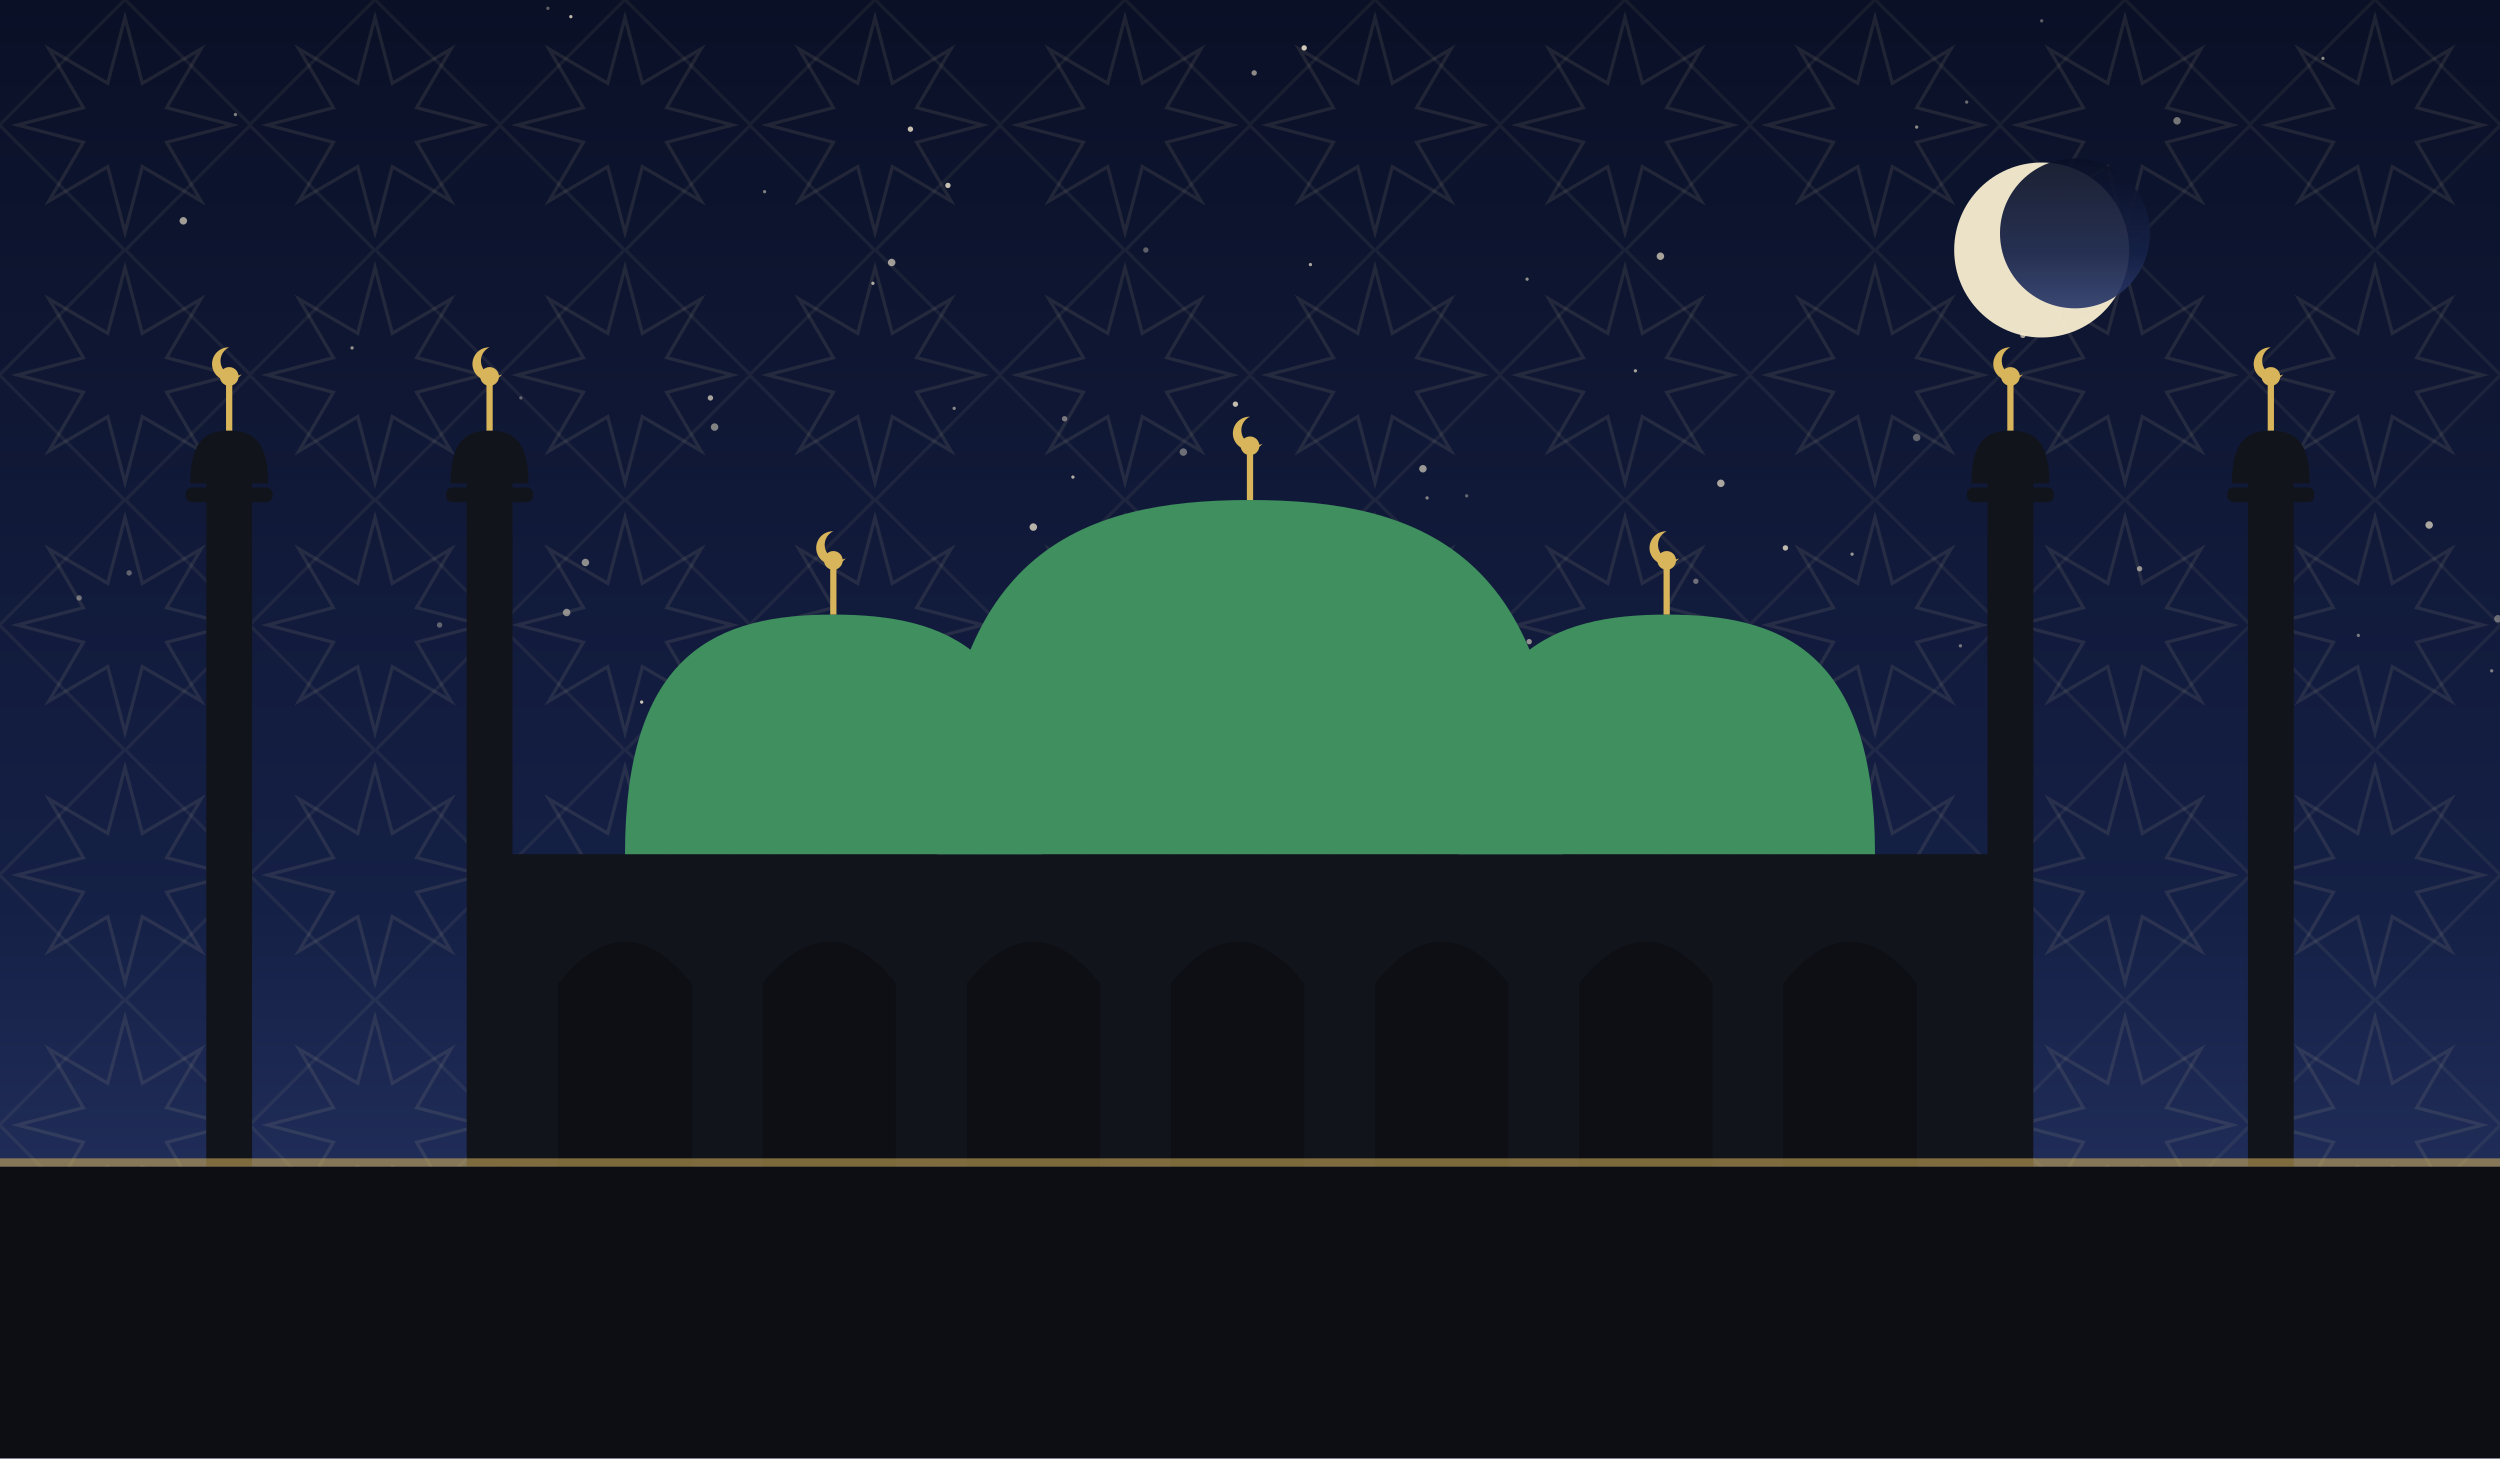
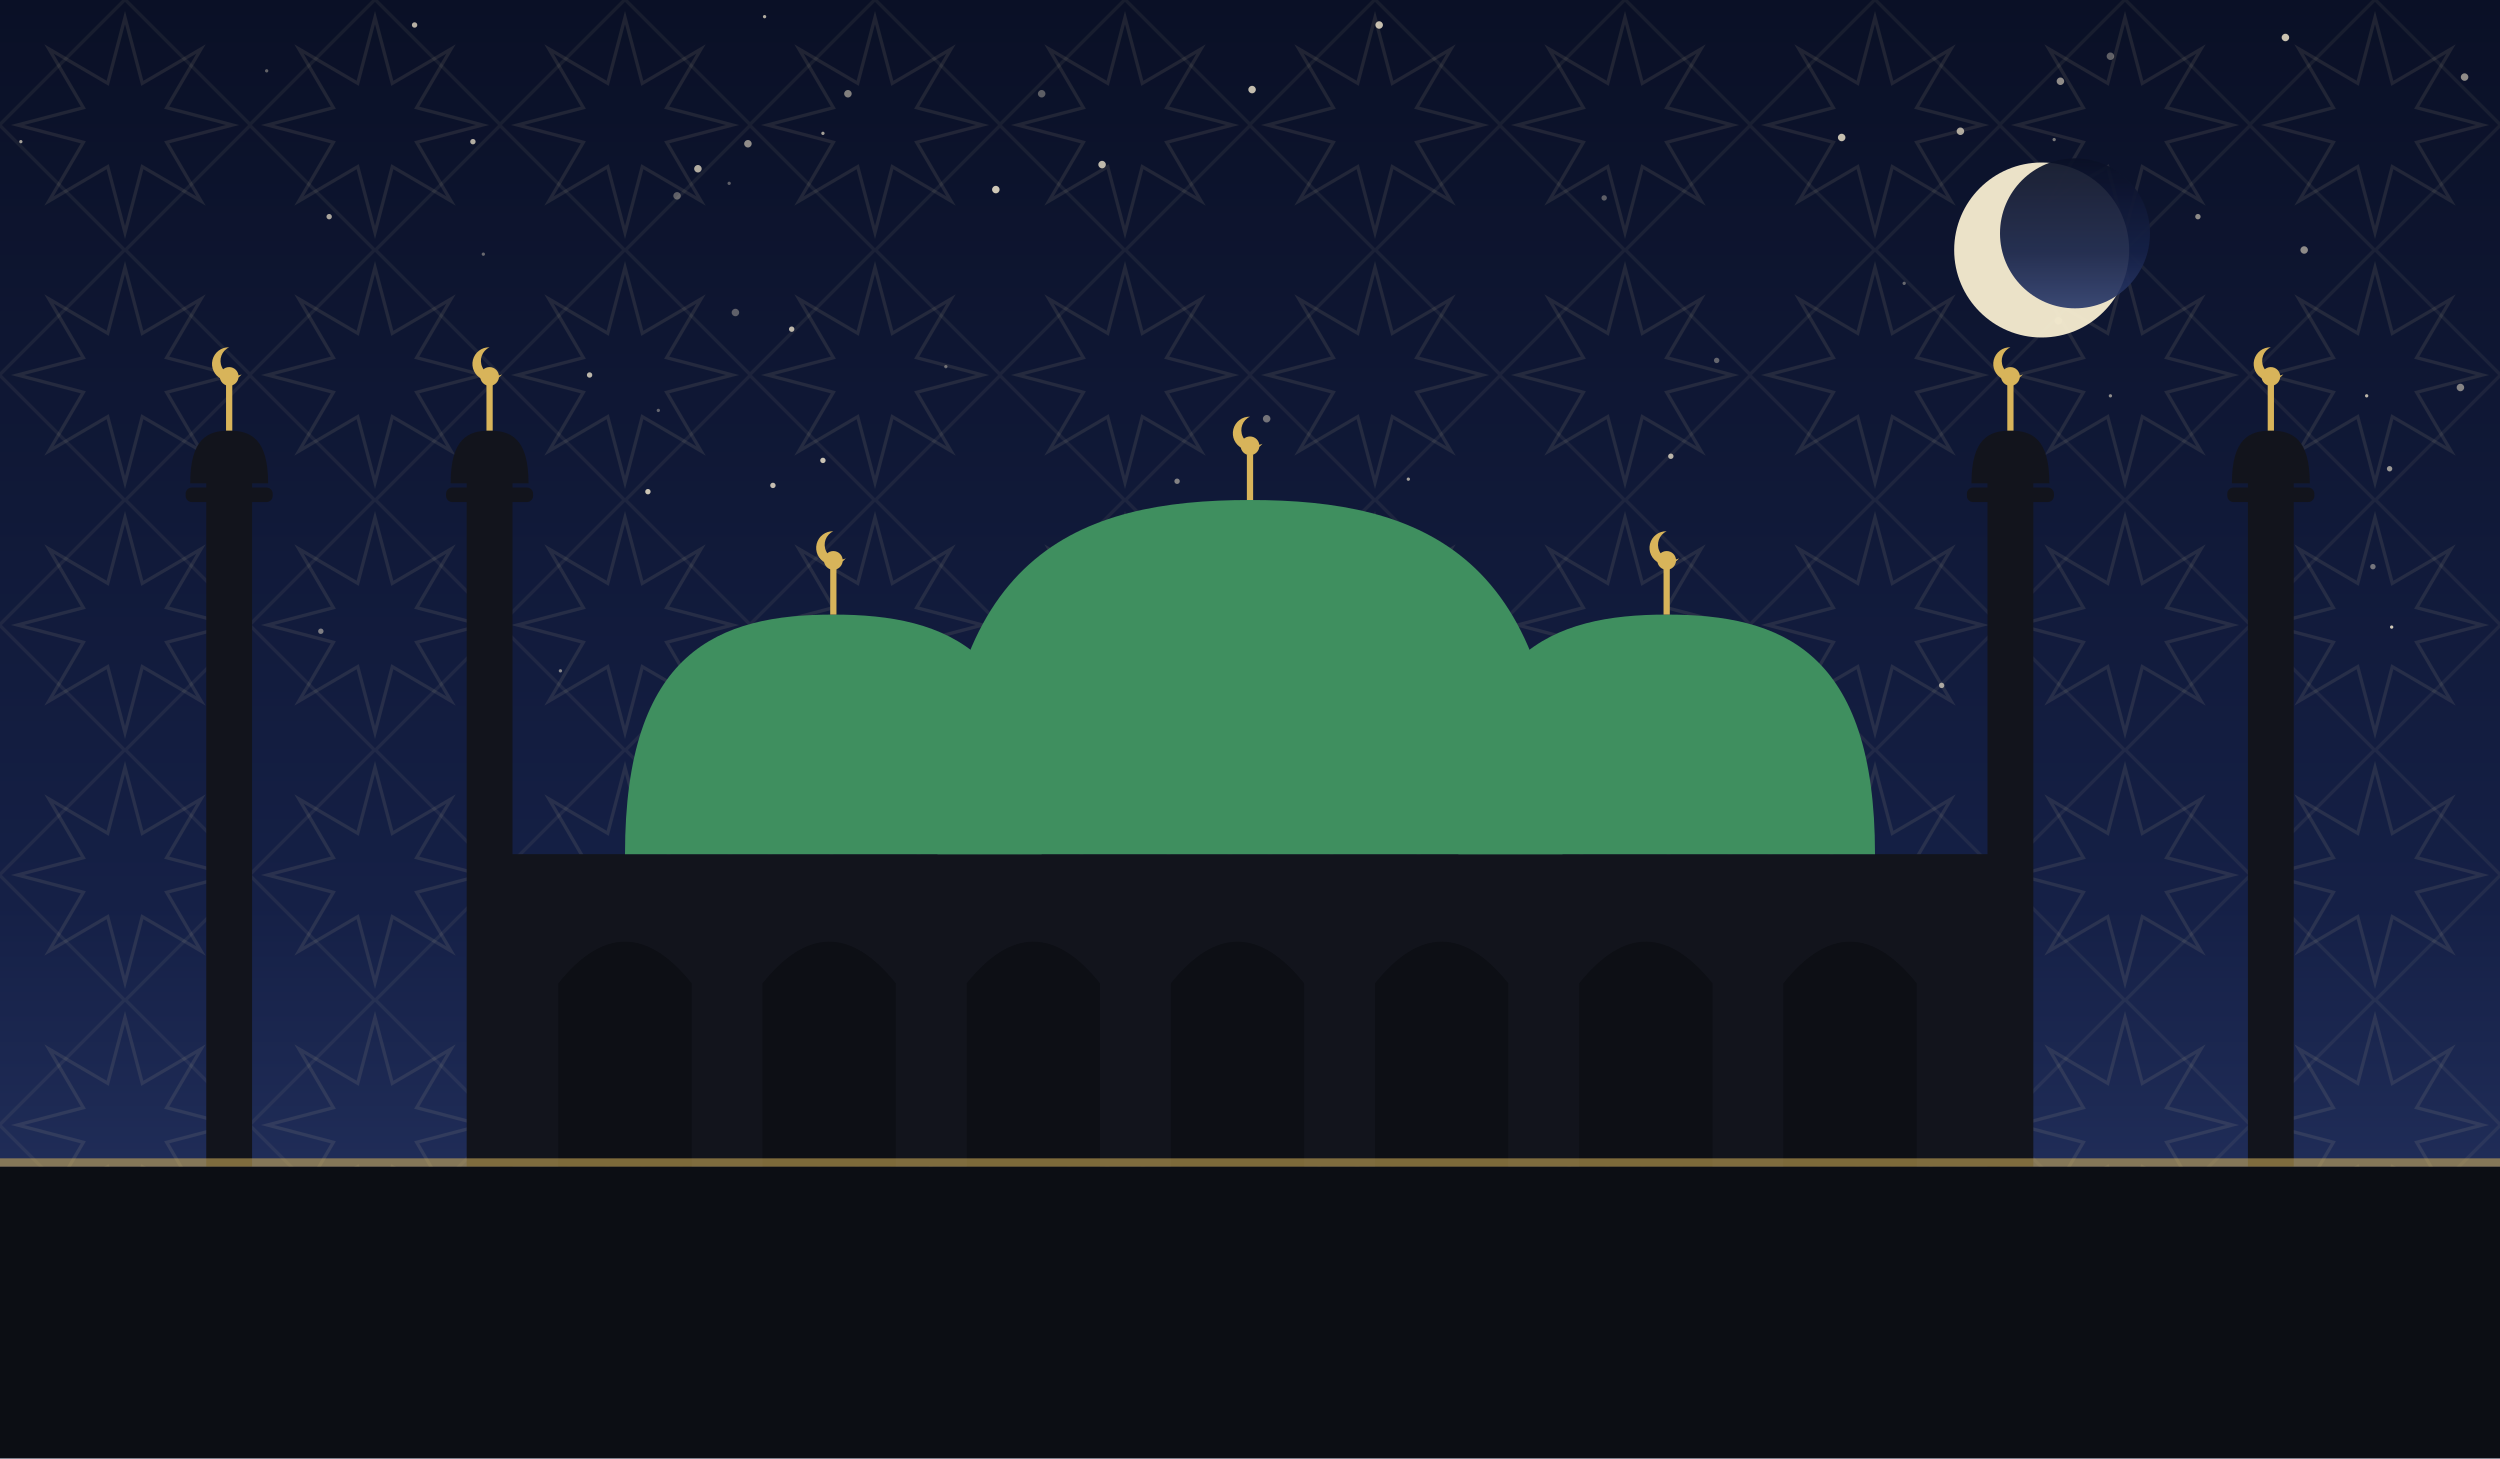
<svg xmlns="http://www.w3.org/2000/svg" viewBox="0 0 1200 700" role="img">
  <defs>
    <linearGradient id="sky" x1="0" y1="0" x2="0" y2="1">
      <stop offset="0" stop-color="#0a1026" />
      <stop offset="0.62" stop-color="#152046" />
      <stop offset="1" stop-color="#2b3a6b" />
    </linearGradient>
    <pattern id="g1" width="120" height="120" patternUnits="userSpaceOnUse">
      <polygon points="111.6,60.0 80.0,68.3 96.5,96.5 68.3,80.0 60.0,111.6 51.7,80.0 23.5,96.5 40.0,68.3 8.4,60.0 40.0,51.7 23.5,23.5 51.7,40.0 60.0,8.4 68.3,40.0 96.5,23.5 80.0,51.7" fill="none" stroke="#e8d9a8" stroke-width="1.6" opacity="0.1" />
      <rect x="17.4" y="17.4" width="85.2" height="85.2" fill="none" stroke="#e8d9a8" stroke-width="1.6" opacity="0.07" transform="rotate(45 60.0 60.0)" />
    </pattern>
  </defs>
  <rect width="1200" height="700" fill="url(#sky)" />
  <rect width="1200" height="700" fill="url(#g1)" />
-   <circle cx="511" cy="201" r="1.3" fill="#f7ecd2" opacity="0.46" />
-   <circle cx="281" cy="270" r="1.8" fill="#f7ecd2" opacity="0.55" />
-   <circle cx="428" cy="126" r="1.8" fill="#f7ecd2" opacity="0.63" />
-   <circle cx="496" cy="253" r="1.8" fill="#f7ecd2" opacity="0.73" />
-   <circle cx="797" cy="123" r="1.8" fill="#f7ecd2" opacity="0.66" />
-   <circle cx="107" cy="212" r="1.3" fill="#f7ecd2" opacity="0.69" />
-   <circle cx="274" cy="8" r="0.8" fill="#f7ecd2" opacity="0.77" />
-   <circle cx="602" cy="35" r="1.3" fill="#f7ecd2" opacity="0.55" />
-   <circle cx="683" cy="225" r="1.8" fill="#f7ecd2" opacity="0.60" />
-   <circle cx="733" cy="134" r="0.8" fill="#f7ecd2" opacity="0.57" />
-   <circle cx="920" cy="210" r="1.8" fill="#f7ecd2" opacity="0.35" />
-   <circle cx="308" cy="337" r="0.8" fill="#f7ecd2" opacity="0.81" />
-   <circle cx="169" cy="167" r="0.8" fill="#f7ecd2" opacity="0.58" />
-   <circle cx="959" cy="236" r="1.3" fill="#f7ecd2" opacity="0.59" />
-   <circle cx="1166" cy="252" r="1.8" fill="#f7ecd2" opacity="0.67" />
-   <circle cx="814" cy="279" r="1.3" fill="#f7ecd2" opacity="0.41" />
-   <circle cx="455" cy="89" r="1.3" fill="#f7ecd2" opacity="0.80" />
-   <circle cx="785" cy="178" r="0.8" fill="#f7ecd2" opacity="0.65" />
-   <circle cx="1012" cy="134" r="0.8" fill="#f7ecd2" opacity="0.43" />
-   <circle cx="920" cy="61" r="0.8" fill="#f7ecd2" opacity="0.55" />
-   <circle cx="341" cy="191" r="1.3" fill="#f7ecd2" opacity="0.66" />
-   <circle cx="211" cy="300" r="1.3" fill="#f7ecd2" opacity="0.35" />
-   <circle cx="458" cy="196" r="0.8" fill="#f7ecd2" opacity="0.53" />
-   <circle cx="626" cy="23" r="1.3" fill="#f7ecd2" opacity="0.83" />
-   <circle cx="1027" cy="273" r="1.3" fill="#f7ecd2" opacity="0.56" />
-   <circle cx="437" cy="62" r="1.3" fill="#f7ecd2" opacity="0.79" />
-   <circle cx="704" cy="238" r="0.8" fill="#f7ecd2" opacity="0.37" />
-   <circle cx="1132" cy="305" r="0.8" fill="#f7ecd2" opacity="0.45" />
-   <circle cx="113" cy="55" r="0.8" fill="#f7ecd2" opacity="0.50" />
-   <circle cx="263" cy="4" r="0.8" fill="#f7ecd2" opacity="0.37" />
-   <circle cx="550" cy="120" r="1.3" fill="#f7ecd2" opacity="0.35" />
-   <circle cx="38" cy="287" r="1.3" fill="#f7ecd2" opacity="0.41" />
-   <circle cx="1199" cy="297" r="1.8" fill="#f7ecd2" opacity="0.38" />
-   <circle cx="889" cy="266" r="0.8" fill="#f7ecd2" opacity="0.59" />
-   <circle cx="1196" cy="322" r="0.8" fill="#f7ecd2" opacity="0.47" />
-   <circle cx="944" cy="49" r="0.8" fill="#f7ecd2" opacity="0.41" />
-   <circle cx="685" cy="239" r="0.8" fill="#f7ecd2" opacity="0.50" />
-   <circle cx="1115" cy="28" r="0.8" fill="#f7ecd2" opacity="0.55" />
-   <circle cx="242" cy="224" r="1.3" fill="#f7ecd2" opacity="0.43" />
-   <circle cx="250" cy="191" r="0.8" fill="#f7ecd2" opacity="0.35" />
-   <circle cx="971" cy="161" r="1.3" fill="#f7ecd2" opacity="0.66" />
-   <circle cx="941" cy="310" r="0.8" fill="#f7ecd2" opacity="0.45" />
-   <circle cx="88" cy="106" r="1.8" fill="#f7ecd2" opacity="0.63" />
-   <circle cx="356" cy="313" r="0.8" fill="#f7ecd2" opacity="0.63" />
-   <circle cx="857" cy="263" r="1.3" fill="#f7ecd2" opacity="0.76" />
-   <circle cx="367" cy="92" r="0.8" fill="#f7ecd2" opacity="0.49" />
-   <circle cx="734" cy="308" r="1.3" fill="#f7ecd2" opacity="0.57" />
-   <circle cx="62" cy="275" r="1.3" fill="#f7ecd2" opacity="0.35" />
-   <circle cx="343" cy="205" r="1.8" fill="#f7ecd2" opacity="0.50" />
-   <circle cx="593" cy="194" r="1.3" fill="#f7ecd2" opacity="0.77" />
-   <circle cx="980" cy="10" r="0.8" fill="#f7ecd2" opacity="0.35" />
-   <circle cx="568" cy="217" r="1.8" fill="#f7ecd2" opacity="0.41" />
-   <circle cx="629" cy="127" r="0.8" fill="#f7ecd2" opacity="0.68" />
-   <circle cx="419" cy="136" r="0.8" fill="#f7ecd2" opacity="0.69" />
-   <circle cx="826" cy="232" r="1.8" fill="#f7ecd2" opacity="0.67" />
-   <circle cx="674" cy="339" r="1.8" fill="#f7ecd2" opacity="0.71" />
-   <circle cx="515" cy="229" r="0.8" fill="#f7ecd2" opacity="0.70" />
-   <circle cx="1045" cy="58" r="1.8" fill="#f7ecd2" opacity="0.45" />
-   <circle cx="272" cy="294" r="1.8" fill="#f7ecd2" opacity="0.53" />
-   <circle cx="380" cy="301" r="0.8" fill="#f7ecd2" opacity="0.65" />
+   <circle cx="529" cy="79" r="1.8" fill="#f7ecd2" opacity="0.76" />
+   <circle cx="395" cy="64" r="0.8" fill="#f7ecd2" opacity="0.65" />
+   <circle cx="350" cy="88" r="0.8" fill="#f7ecd2" opacity="0.35" />
+   <circle cx="802" cy="219" r="1.3" fill="#f7ecd2" opacity="0.73" />
+   <circle cx="335" cy="81" r="1.8" fill="#f7ecd2" opacity="0.70" />
+   <circle cx="1181" cy="186" r="1.8" fill="#f7ecd2" opacity="0.51" />
+   <circle cx="676" cy="230" r="0.8" fill="#f7ecd2" opacity="0.65" />
+   <circle cx="1148" cy="301" r="0.8" fill="#f7ecd2" opacity="0.83" />
+   <circle cx="941" cy="63" r="1.8" fill="#f7ecd2" opacity="0.68" />
+   <circle cx="367" cy="8" r="0.8" fill="#f7ecd2" opacity="0.71" />
+   <circle cx="602" cy="212" r="1.3" fill="#f7ecd2" opacity="0.59" />
+   <circle cx="1094" cy="223" r="0.8" fill="#f7ecd2" opacity="0.47" />
+   <circle cx="1147" cy="225" r="1.3" fill="#f7ecd2" opacity="0.60" />
+   <circle cx="353" cy="150" r="1.8" fill="#f7ecd2" opacity="0.35" />
+   <circle cx="128" cy="34" r="0.8" fill="#f7ecd2" opacity="0.37" />
+   <circle cx="640" cy="325" r="1.8" fill="#f7ecd2" opacity="0.35" />
+   <circle cx="953" cy="227" r="1.3" fill="#f7ecd2" opacity="0.66" />
+   <circle cx="1139" cy="272" r="1.3" fill="#f7ecd2" opacity="0.43" />
+   <circle cx="454" cy="176" r="0.8" fill="#f7ecd2" opacity="0.39" />
+   <circle cx="986" cy="67" r="0.8" fill="#f7ecd2" opacity="0.47" />
+   <circle cx="359" cy="69" r="1.8" fill="#f7ecd2" opacity="0.56" />
+   <circle cx="325" cy="94" r="1.8" fill="#f7ecd2" opacity="0.35" />
+   <circle cx="380" cy="158" r="1.3" fill="#f7ecd2" opacity="0.75" />
+   <circle cx="932" cy="329" r="1.3" fill="#f7ecd2" opacity="0.63" />
+   <circle cx="565" cy="231" r="1.3" fill="#f7ecd2" opacity="0.50" />
+   <circle cx="311" cy="236" r="1.3" fill="#f7ecd2" opacity="0.81" />
+   <circle cx="1106" cy="120" r="1.8" fill="#f7ecd2" opacity="0.55" />
+   <circle cx="478" cy="91" r="1.8" fill="#f7ecd2" opacity="0.83" />
+   <circle cx="371" cy="233" r="1.3" fill="#f7ecd2" opacity="0.78" />
+   <circle cx="1097" cy="18" r="1.8" fill="#f7ecd2" opacity="0.81" />
+   <circle cx="232" cy="122" r="0.8" fill="#f7ecd2" opacity="0.39" />
+   <circle cx="824" cy="173" r="1.3" fill="#f7ecd2" opacity="0.37" />
+   <circle cx="977" cy="215" r="1.3" fill="#f7ecd2" opacity="0.40" />
+   <circle cx="283" cy="180" r="1.3" fill="#f7ecd2" opacity="0.75" />
+   <circle cx="158" cy="104" r="1.3" fill="#f7ecd2" opacity="0.67" />
+   <circle cx="770" cy="95" r="1.3" fill="#f7ecd2" opacity="0.35" />
+   <circle cx="1183" cy="37" r="1.8" fill="#f7ecd2" opacity="0.56" />
+   <circle cx="269" cy="322" r="0.8" fill="#f7ecd2" opacity="0.53" />
+   <circle cx="884" cy="66" r="1.8" fill="#f7ecd2" opacity="0.79" />
+   <circle cx="316" cy="197" r="0.8" fill="#f7ecd2" opacity="0.37" />
+   <circle cx="989" cy="39" r="1.8" fill="#f7ecd2" opacity="0.56" />
+   <circle cx="1055" cy="104" r="1.3" fill="#f7ecd2" opacity="0.55" />
+   <circle cx="10" cy="68" r="0.8" fill="#f7ecd2" opacity="0.65" />
+   <circle cx="662" cy="279" r="1.8" fill="#f7ecd2" opacity="0.83" />
+   <circle cx="395" cy="221" r="1.3" fill="#f7ecd2" opacity="0.80" />
+   <circle cx="241" cy="266" r="0.8" fill="#f7ecd2" opacity="0.41" />
+   <circle cx="1136" cy="190" r="0.8" fill="#f7ecd2" opacity="0.75" />
+   <circle cx="608" cy="201" r="1.8" fill="#f7ecd2" opacity="0.43" />
+   <circle cx="601" cy="43" r="1.8" fill="#f7ecd2" opacity="0.78" />
+   <circle cx="227" cy="68" r="1.3" fill="#f7ecd2" opacity="0.71" />
+   <circle cx="662" cy="12" r="1.8" fill="#f7ecd2" opacity="0.79" />
+   <circle cx="154" cy="303" r="1.3" fill="#f7ecd2" opacity="0.47" />
+   <circle cx="407" cy="45" r="1.8" fill="#f7ecd2" opacity="0.50" />
+   <circle cx="1013" cy="190" r="0.8" fill="#f7ecd2" opacity="0.55" />
+   <circle cx="988" cy="154" r="1.8" fill="#f7ecd2" opacity="0.37" />
+   <circle cx="500" cy="45" r="1.8" fill="#f7ecd2" opacity="0.35" />
+   <circle cx="1013" cy="27" r="1.8" fill="#f7ecd2" opacity="0.36" />
+   <circle cx="199" cy="12" r="1.3" fill="#f7ecd2" opacity="0.73" />
+   <circle cx="914" cy="136" r="0.8" fill="#f7ecd2" opacity="0.39" />
+   <circle cx="446" cy="307" r="0.8" fill="#f7ecd2" opacity="0.57" />
  <circle cx="980" cy="120" r="42" fill="#f6ecd0" opacity="0.95" />
  <circle cx="996" cy="112" r="36" fill="url(#sky)" opacity="0.92" />
  <rect x="240" y="410" width="720" height="150" fill="#12141c" />
  <path d="M 268 560 L 268 472 Q 300 432 332 472 L 332 560 Z" fill="#0c0e14" opacity="0.9" />
  <path d="M 366 560 L 366 472 Q 398 432 430 472 L 430 560 Z" fill="#0c0e14" opacity="0.9" />
  <path d="M 464 560 L 464 472 Q 496 432 528 472 L 528 560 Z" fill="#0c0e14" opacity="0.9" />
  <path d="M 562 560 L 562 472 Q 594 432 626 472 L 626 560 Z" fill="#0c0e14" opacity="0.9" />
  <path d="M 660 560 L 660 472 Q 692 432 724 472 L 724 560 Z" fill="#0c0e14" opacity="0.9" />
  <path d="M 758 560 L 758 472 Q 790 432 822 472 L 822 560 Z" fill="#0c0e14" opacity="0.9" />
  <path d="M 856 560 L 856 472 Q 888 432 920 472 L 920 560 Z" fill="#0c0e14" opacity="0.9" />
  <path d="M 450 410 C 450 265.5, 517.5 240, 600 240 C 682.5 240, 750 265.5, 750 410 Z" fill="#3f8f5f" />
  <line x1="600" y1="240" x2="600" y2="218" stroke="#d8b45a" stroke-width="3" />
  <circle cx="600" cy="214" r="4.5" fill="#d8b45a" />
  <path d="M 600 200 a 8 8 0 1 0 6 13 a 6.4 6.4 0 1 1 -6 -13 Z" fill="#d8b45a" />
  <path d="M 300 410 C 300 312.25, 345.0 295, 400 295 C 455.0 295, 500 312.25, 500 410 Z" fill="#3f8f5f" />
  <line x1="400" y1="295" x2="400" y2="273" stroke="#d8b45a" stroke-width="3" />
  <circle cx="400" cy="269" r="4.5" fill="#d8b45a" />
  <path d="M 400 255 a 8 8 0 1 0 6 13 a 6.4 6.4 0 1 1 -6 -13 Z" fill="#d8b45a" />
  <path d="M 700 410 C 700 312.25, 745.0 295, 800 295 C 855.0 295, 900 312.25, 900 410 Z" fill="#3f8f5f" />
  <line x1="800" y1="295" x2="800" y2="273" stroke="#d8b45a" stroke-width="3" />
  <circle cx="800" cy="269" r="4.5" fill="#d8b45a" />
  <path d="M 800 255 a 8 8 0 1 0 6 13 a 6.4 6.4 0 1 1 -6 -13 Z" fill="#d8b45a" />
  <rect x="99.0" y="230" width="22" height="330" fill="#12141c" />
  <rect x="89.1" y="234" width="41.8" height="7" rx="3" fill="#12141c" />
  <path d="M 91.3 232 C 91.3 210.495, 99.715 206.7, 110 206.7 C 120.285 206.7, 128.7 210.495, 128.7 232 Z" fill="#12141c" />
  <line x1="110" y1="206.7" x2="110" y2="184.7" stroke="#d8b45a" stroke-width="3" />
  <circle cx="110" cy="180.7" r="4.5" fill="#d8b45a" />
  <path d="M 110 166.7 a 8 8 0 1 0 6 13 a 6.4 6.4 0 1 1 -6 -13 Z" fill="#d8b45a" />
  <rect x="224.0" y="230" width="22" height="330" fill="#12141c" />
  <rect x="214.1" y="234" width="41.8" height="7" rx="3" fill="#12141c" />
  <path d="M 216.3 232 C 216.3 210.495, 224.715 206.7, 235 206.7 C 245.285 206.7, 253.7 210.495, 253.7 232 Z" fill="#12141c" />
  <line x1="235" y1="206.7" x2="235" y2="184.7" stroke="#d8b45a" stroke-width="3" />
  <circle cx="235" cy="180.7" r="4.5" fill="#d8b45a" />
  <path d="M 235 166.7 a 8 8 0 1 0 6 13 a 6.4 6.4 0 1 1 -6 -13 Z" fill="#d8b45a" />
  <rect x="954.0" y="230" width="22" height="330" fill="#12141c" />
  <rect x="944.1" y="234" width="41.8" height="7" rx="3" fill="#12141c" />
  <path d="M 946.3 232 C 946.3 210.495, 954.715 206.7, 965 206.7 C 975.285 206.7, 983.7 210.495, 983.7 232 Z" fill="#12141c" />
  <line x1="965" y1="206.7" x2="965" y2="184.7" stroke="#d8b45a" stroke-width="3" />
  <circle cx="965" cy="180.7" r="4.5" fill="#d8b45a" />
  <path d="M 965 166.7 a 8 8 0 1 0 6 13 a 6.4 6.4 0 1 1 -6 -13 Z" fill="#d8b45a" />
  <rect x="1079.0" y="230" width="22" height="330" fill="#12141c" />
  <rect x="1069.1" y="234" width="41.8" height="7" rx="3" fill="#12141c" />
  <path d="M 1071.3 232 C 1071.3 210.495, 1079.715 206.7, 1090 206.7 C 1100.285 206.7, 1108.7 210.495, 1108.7 232 Z" fill="#12141c" />
  <line x1="1090" y1="206.7" x2="1090" y2="184.7" stroke="#d8b45a" stroke-width="3" />
  <circle cx="1090" cy="180.7" r="4.5" fill="#d8b45a" />
  <path d="M 1090 166.7 a 8 8 0 1 0 6 13 a 6.4 6.4 0 1 1 -6 -13 Z" fill="#d8b45a" />
  <rect x="0" y="560" width="1200" height="140" fill="#0c0e14" />
  <rect x="0" y="556" width="1200" height="4" fill="#d8b45a" opacity="0.55" />
</svg>
